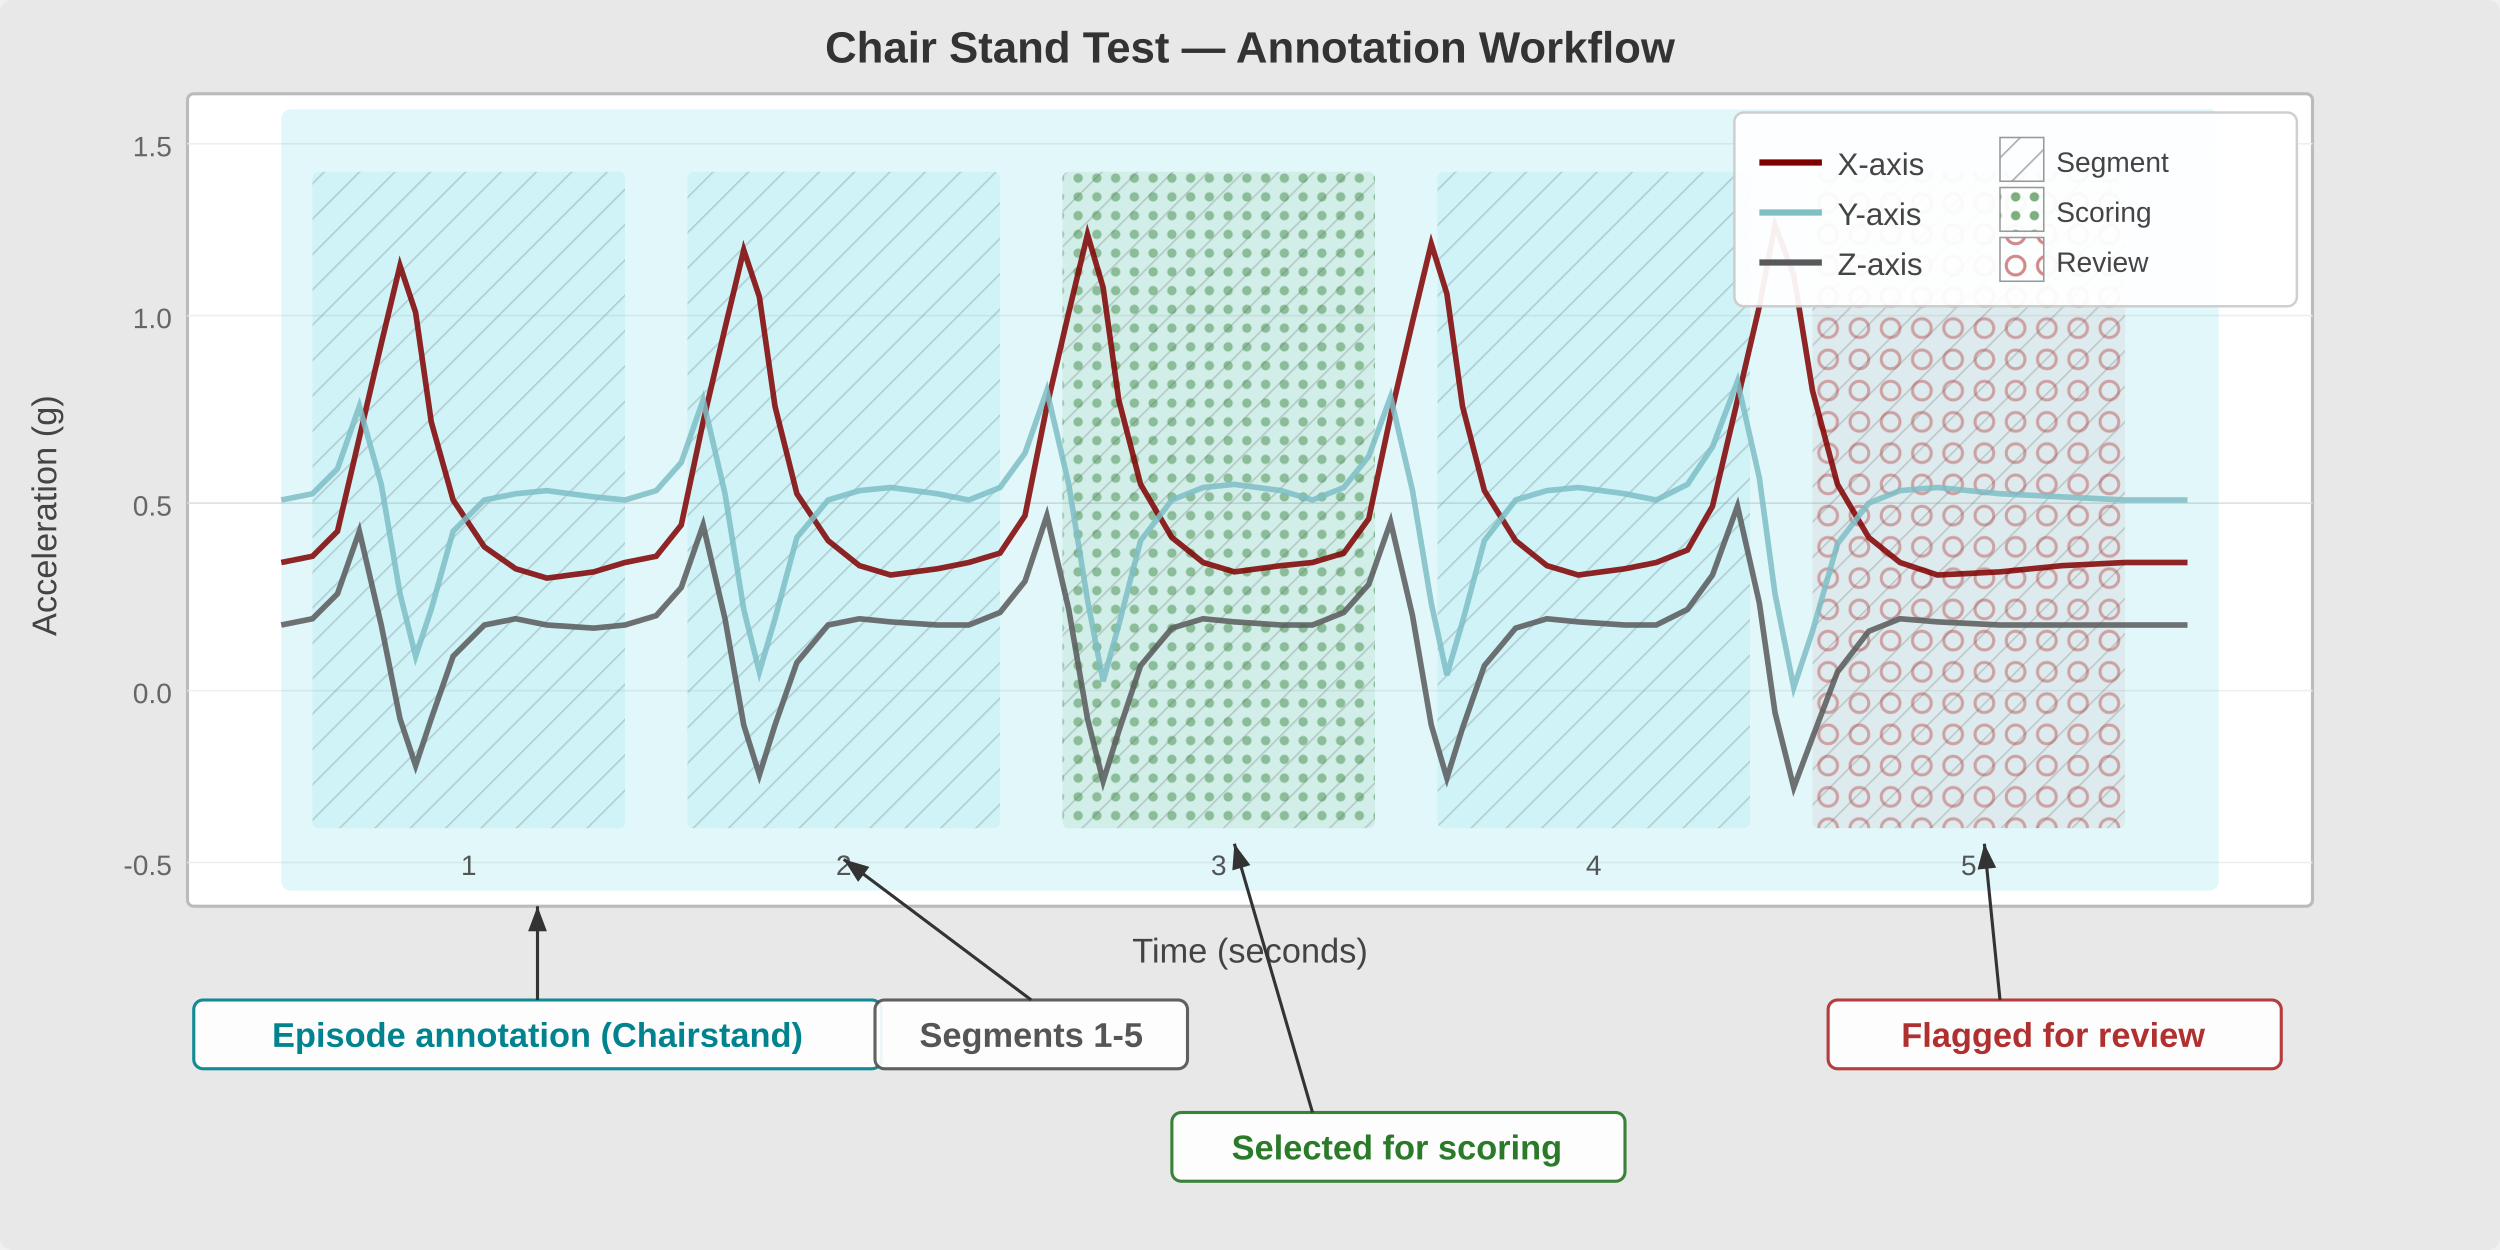
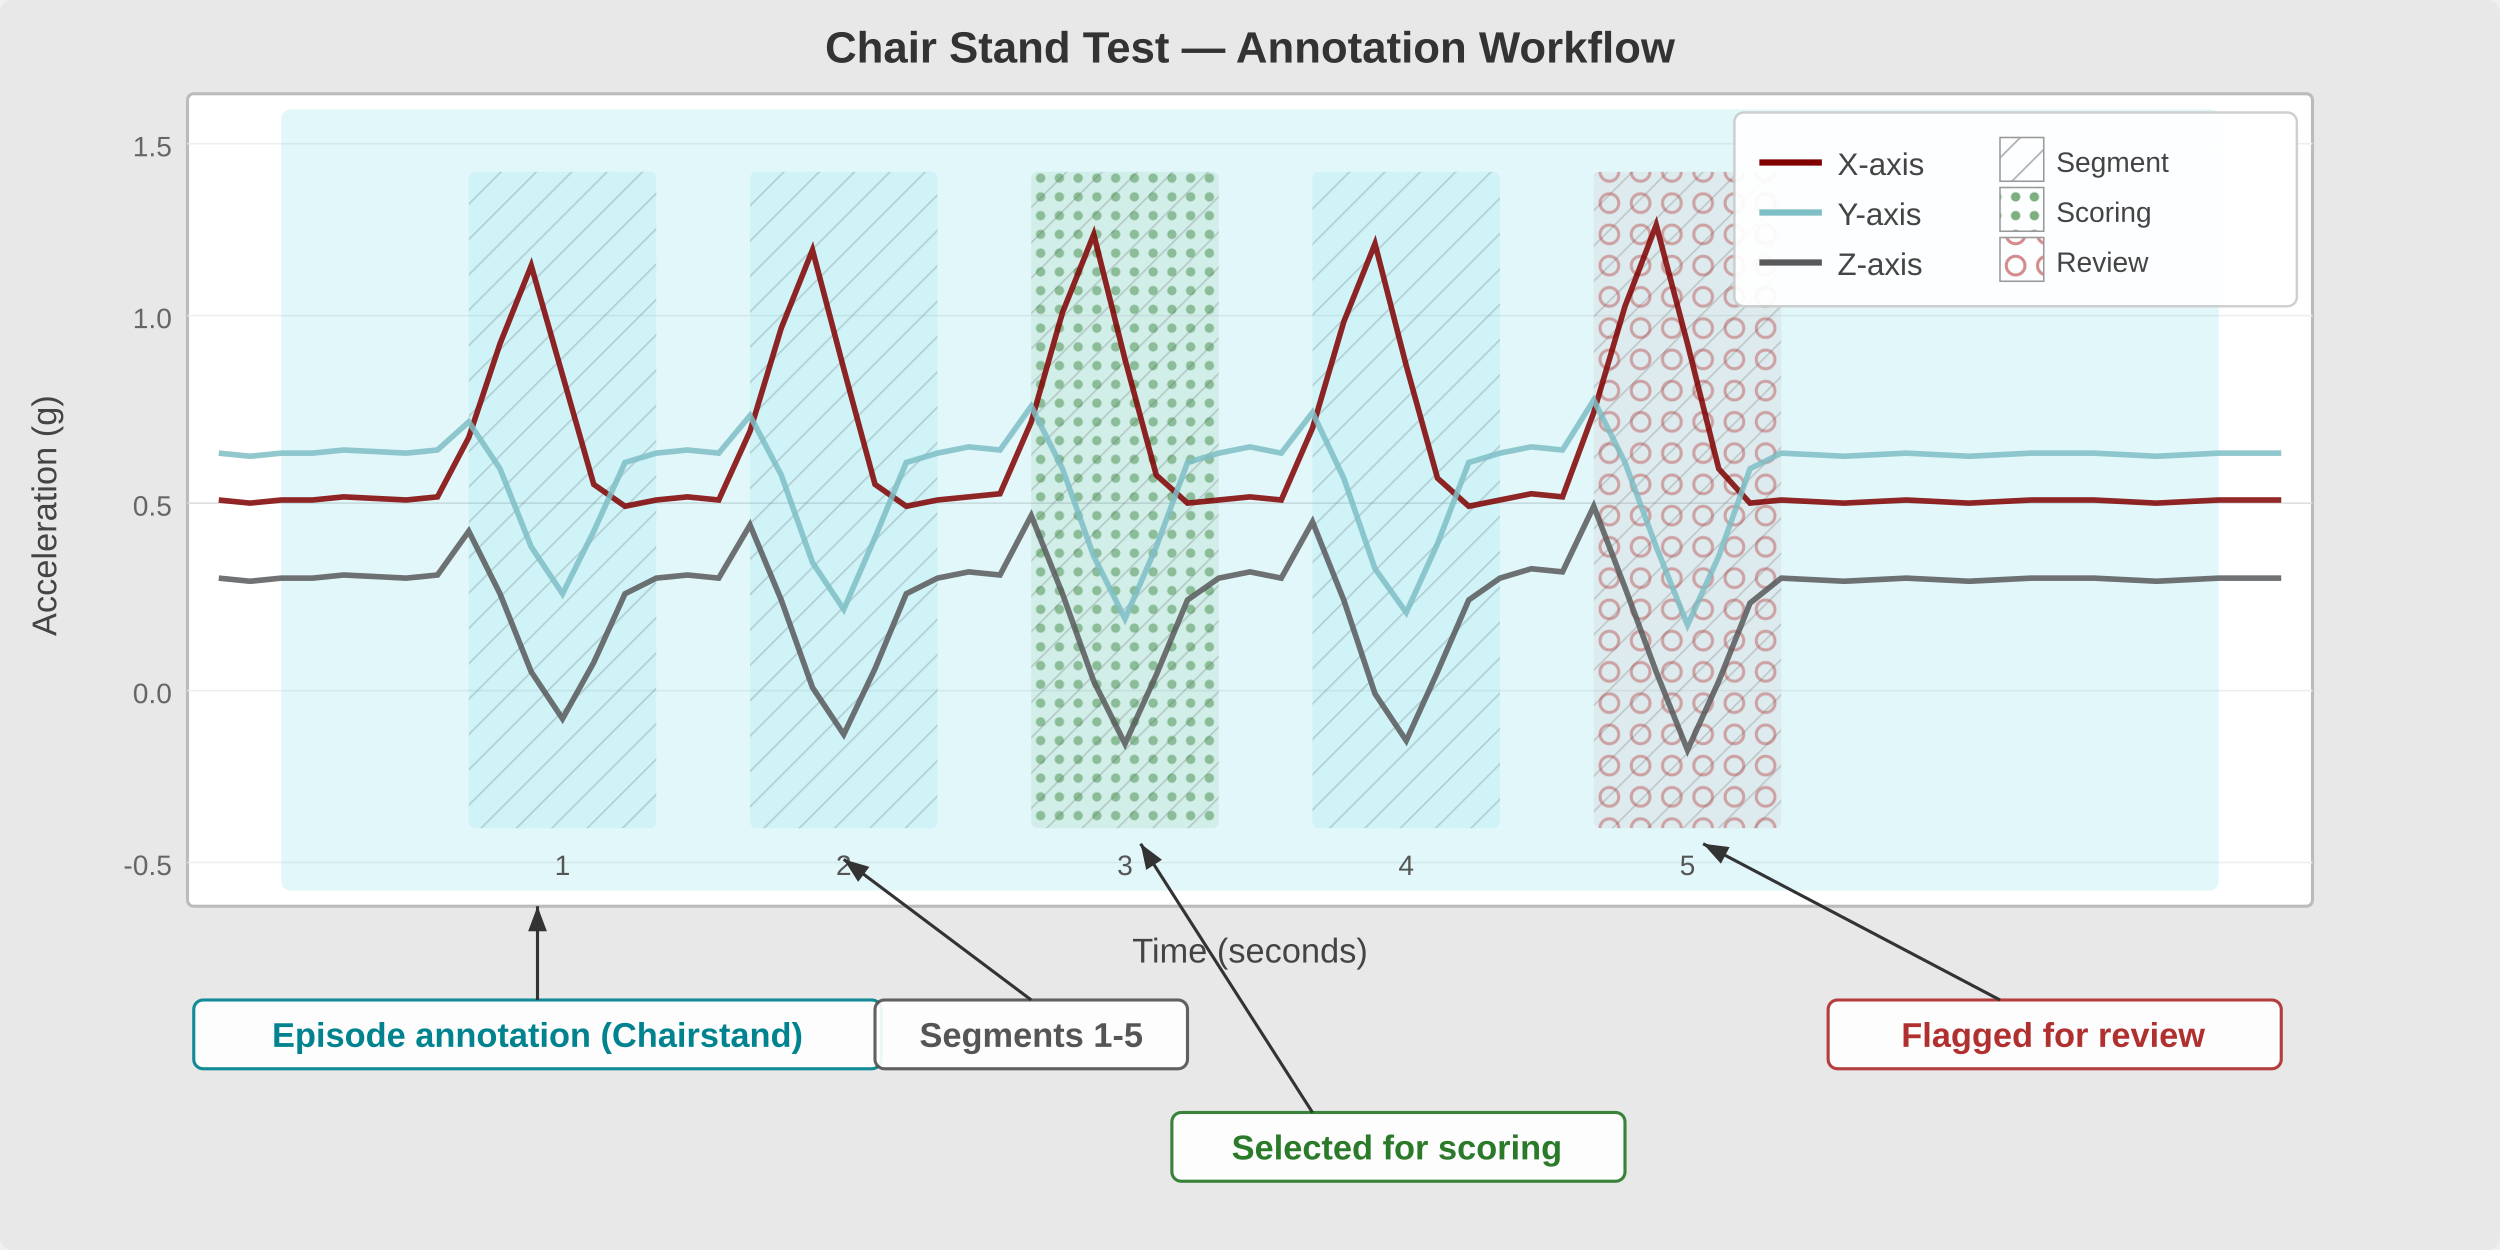
<svg xmlns="http://www.w3.org/2000/svg" width="800" height="400" viewBox="0 0 800 400">
  <defs>
    <pattern id="crosshatch" width="8" height="8" patternUnits="userSpaceOnUse" patternTransform="rotate(45)">
      <line x1="0" y1="0" x2="0" y2="8" stroke="#555" stroke-width="1" opacity="0.5" />
    </pattern>
    <pattern id="dots" width="6" height="6" patternUnits="userSpaceOnUse">
      <circle cx="3" cy="3" r="1.5" fill="#2a7a2a" opacity="0.6" />
    </pattern>
    <pattern id="rings" width="10" height="10" patternUnits="userSpaceOnUse">
      <circle cx="5" cy="5" r="3" fill="none" stroke="#b03030" stroke-width="1" opacity="0.55" />
    </pattern>
    <marker id="arrowhead" markerWidth="8" markerHeight="6" refX="8" refY="3" orient="auto">
      <path d="M0,0 L8,3 L0,6 Z" fill="#333" />
    </marker>
  </defs>
  <rect width="800" height="400" fill="#e8e8e8" rx="4" />
  <rect x="60" y="30" width="680" height="260" fill="#fff" stroke="#bbb" stroke-width="1" rx="2" />
  <text x="18" y="165" font-family="Arial, sans-serif" font-size="11" fill="#444" text-anchor="middle" transform="rotate(-90,18,165)">Acceleration (g)</text>
  <text x="400" y="308" font-family="Arial, sans-serif" font-size="11" fill="#444" text-anchor="middle">Time (seconds)</text>
  <text x="55" y="50" font-family="Arial, sans-serif" font-size="9" fill="#666" text-anchor="end">1.5</text>
  <text x="55" y="105" font-family="Arial, sans-serif" font-size="9" fill="#666" text-anchor="end">1.0</text>
  <text x="55" y="165" font-family="Arial, sans-serif" font-size="9" fill="#666" text-anchor="end">0.5</text>
  <text x="55" y="225" font-family="Arial, sans-serif" font-size="9" fill="#666" text-anchor="end">0.0</text>
  <text x="55" y="280" font-family="Arial, sans-serif" font-size="9" fill="#666" text-anchor="end">-0.5</text>
  <line x1="60" y1="46" x2="740" y2="46" stroke="#eee" stroke-width="0.5" />
  <line x1="60" y1="101" x2="740" y2="101" stroke="#eee" stroke-width="0.5" />
  <line x1="60" y1="161" x2="740" y2="161" stroke="#ddd" stroke-width="0.5" />
  <line x1="60" y1="221" x2="740" y2="221" stroke="#eee" stroke-width="0.5" />
  <line x1="60" y1="276" x2="740" y2="276" stroke="#eee" stroke-width="0.5" />
  <rect x="90" y="35" width="620" height="250" fill="#00bcd4" opacity="0.12" rx="3" />
-   <rect x="100" y="55" width="100" height="210" fill="url(#crosshatch)" opacity="0.5" rx="2" />
-   <rect x="100" y="55" width="100" height="210" fill="#00bcd4" opacity="0.08" rx="2" />
-   <rect x="220" y="55" width="100" height="210" fill="url(#crosshatch)" opacity="0.5" rx="2" />
-   <rect x="220" y="55" width="100" height="210" fill="#00bcd4" opacity="0.08" rx="2" />
-   <rect x="340" y="55" width="100" height="210" fill="url(#crosshatch)" opacity="0.5" rx="2" />
-   <rect x="340" y="55" width="100" height="210" fill="url(#dots)" opacity="0.7" rx="2" />
-   <rect x="340" y="55" width="100" height="210" fill="#2a7a2a" opacity="0.08" rx="2" />
-   <rect x="460" y="55" width="100" height="210" fill="url(#crosshatch)" opacity="0.5" rx="2" />
-   <rect x="460" y="55" width="100" height="210" fill="#00bcd4" opacity="0.08" rx="2" />
-   <rect x="580" y="55" width="100" height="210" fill="url(#crosshatch)" opacity="0.5" rx="2" />
-   <rect x="580" y="55" width="100" height="210" fill="url(#rings)" opacity="0.7" rx="2" />
-   <rect x="580" y="55" width="100" height="210" fill="#b03030" opacity="0.06" rx="2" />
-   <text x="150" y="280" font-family="Arial, sans-serif" font-size="9" fill="#555" text-anchor="middle">1</text>
+   <rect x="150" y="55" width="60" height="210" fill="url(#crosshatch)" opacity="0.5" rx="2" />
+   <rect x="150" y="55" width="60" height="210" fill="#00bcd4" opacity="0.08" rx="2" />
+   <rect x="240" y="55" width="60" height="210" fill="url(#crosshatch)" opacity="0.5" rx="2" />
+   <rect x="240" y="55" width="60" height="210" fill="#00bcd4" opacity="0.08" rx="2" />
+   <rect x="330" y="55" width="60" height="210" fill="url(#crosshatch)" opacity="0.5" rx="2" />
+   <rect x="330" y="55" width="60" height="210" fill="url(#dots)" opacity="0.7" rx="2" />
+   <rect x="330" y="55" width="60" height="210" fill="#2a7a2a" opacity="0.08" rx="2" />
+   <rect x="420" y="55" width="60" height="210" fill="url(#crosshatch)" opacity="0.5" rx="2" />
+   <rect x="420" y="55" width="60" height="210" fill="#00bcd4" opacity="0.08" rx="2" />
+   <rect x="510" y="55" width="60" height="210" fill="url(#crosshatch)" opacity="0.5" rx="2" />
+   <rect x="510" y="55" width="60" height="210" fill="url(#rings)" opacity="0.7" rx="2" />
+   <rect x="510" y="55" width="60" height="210" fill="#b03030" opacity="0.06" rx="2" />
+   <text x="180" y="280" font-family="Arial, sans-serif" font-size="9" fill="#555" text-anchor="middle">1</text>
  <text x="270" y="280" font-family="Arial, sans-serif" font-size="9" fill="#555" text-anchor="middle">2</text>
-   <text x="390" y="280" font-family="Arial, sans-serif" font-size="9" fill="#555" text-anchor="middle">3</text>
-   <text x="510" y="280" font-family="Arial, sans-serif" font-size="9" fill="#555" text-anchor="middle">4</text>
-   <text x="630" y="280" font-family="Arial, sans-serif" font-size="9" fill="#555" text-anchor="middle">5</text>
-   <polyline fill="none" stroke="#800000" stroke-width="1.8" opacity="0.85" points="     90,180     100,178 108,170 115,140 122,110 128,85 133,100 138,135 145,160 155,175 165,182 175,185 190,183     200,180     210,178 218,168 225,135 232,105 238,80 243,95 248,130 255,158 265,173 275,181 285,184 300,182     310,180     320,177 328,165 335,130 342,100 348,75 353,92 358,128 365,155 375,172 385,180 395,183 410,181     420,180     430,177 438,166 445,133 452,103 458,78 463,94 468,130 475,157 485,173 495,181 505,184 520,182     530,180     540,176 548,162 556,128 563,98 568,72 574,88 580,125 588,155 598,172 608,180 620,184 640,183     660,181 680,180 700,180   " />
-   <polyline fill="none" stroke="#7EBEC5" stroke-width="1.8" opacity="0.85" points="     90,160     100,158 108,150 115,130 122,155 128,190 133,210 138,195 145,170 155,160 165,158 175,157 190,159     200,160     210,157 218,148 225,128 232,158 238,195 243,215 248,198 255,172 265,160 275,157 285,156 300,158     310,160     320,156 328,145 335,125 342,155 348,192 353,218 358,200 365,173 375,160 385,156 395,155 410,157     420,160     430,156 438,146 445,127 452,157 458,193 463,216 468,199 475,173 485,160 495,157 505,156 520,158     530,160     540,155 548,143 556,122 563,153 568,190 574,220 580,202 588,174 598,161 608,157 620,156 640,158     660,159 680,160 700,160   " />
-   <polyline fill="none" stroke="#58595b" stroke-width="1.8" opacity="0.85" points="     90,200     100,198 108,190 115,170 122,200 128,230 133,245 138,230 145,210 155,200 165,198 175,200 190,201     200,200     210,197 218,188 225,168 232,198 238,232 243,248 248,232 255,212 265,200 275,198 285,199 300,200     310,200     320,196 328,186 335,165 342,195 348,230 353,250 358,234 365,213 375,201 385,198 395,199 410,200     420,200     430,196 438,187 445,167 452,197 458,232 463,249 468,233 475,213 485,201 495,198 505,199 520,200     530,200     540,195 548,184 556,162 563,193 568,228 574,252 580,236 588,215 598,202 608,198 620,199 640,200     660,200 680,200 700,200   " />
+   <text x="360" y="280" font-family="Arial, sans-serif" font-size="9" fill="#555" text-anchor="middle">3</text>
+   <text x="450" y="280" font-family="Arial, sans-serif" font-size="9" fill="#555" text-anchor="middle">4</text>
+   <text x="540" y="280" font-family="Arial, sans-serif" font-size="9" fill="#555" text-anchor="middle">5</text>
+   <polyline fill="none" stroke="#800000" stroke-width="1.8" opacity="0.85" points="     70,160 80,161 90,160 100,160 110,159     130,160 140,159 150,140 160,110 170,85 180,120 190,155 200,162     210,160 220,159 230,160 240,138 250,105 260,80 270,118 280,155 290,162     300,160 310,159 320,158 330,135 340,100 350,75 360,115 370,152 380,161     390,160 400,159 410,160 420,137 430,103 440,78 450,117 460,153 470,162     480,160 490,158 500,159 510,132 520,98 530,72 540,110 550,150 560,161     570,160 590,161 610,160 630,161 650,160 670,160 690,161 710,160 730,160   " />
+   <polyline fill="none" stroke="#7EBEC5" stroke-width="1.8" opacity="0.85" points="     70,145 80,146 90,145 100,145 110,144     130,145 140,144 150,135 160,150 170,175 180,190 190,170 200,148     210,145 220,144 230,145 240,133 250,152 260,180 270,195 280,172 290,148     300,145 310,143 320,144 330,130 340,150 350,178 360,198 370,175 380,148     390,145 400,143 410,145 420,132 430,153 440,182 450,196 460,174 470,148     480,145 490,143 500,144 510,128 520,148 530,175 540,200 550,178 560,150     570,145 590,146 610,145 630,146 650,145 670,145 690,146 710,145 730,145   " />
+   <polyline fill="none" stroke="#58595b" stroke-width="1.8" opacity="0.85" points="     70,185 80,186 90,185 100,185 110,184     130,185 140,184 150,170 160,190 170,215 180,230 190,212 200,190     210,185 220,184 230,185 240,168 250,192 260,220 270,235 280,214 290,190     300,185 310,183 320,184 330,165 340,190 350,218 360,238 370,216 380,192     390,185 400,183 410,185 420,167 430,192 440,222 450,237 460,215 470,192     480,185 490,182 500,183 510,162 520,188 530,215 540,240 550,218 560,193     570,185 590,186 610,185 630,186 650,185 670,185 690,186 710,185 730,185   " />
  <rect x="62" y="320" width="220" height="22" fill="#fff" stroke="#00838f" stroke-width="1" rx="3" opacity="0.92" />
  <text x="172" y="335" font-family="Arial, sans-serif" font-size="11" font-weight="bold" fill="#00838f" text-anchor="middle">Episode annotation (Chairstand)</text>
  <line x1="172" y1="320" x2="172" y2="290" stroke="#333" stroke-width="1" marker-end="url(#arrowhead)" />
  <rect x="280" y="320" width="100" height="22" fill="#fff" stroke="#555" stroke-width="1" rx="3" opacity="0.92" />
  <text x="330" y="335" font-family="Arial, sans-serif" font-size="11" font-weight="bold" fill="#555" text-anchor="middle">Segments 1-5</text>
  <line x1="330" y1="320" x2="270" y2="275" stroke="#333" stroke-width="1" marker-end="url(#arrowhead)" />
  <rect x="375" y="356" width="145" height="22" fill="#fff" stroke="#2a7a2a" stroke-width="1" rx="3" opacity="0.92" />
  <text x="447" y="371" font-family="Arial, sans-serif" font-size="11" font-weight="bold" fill="#2a7a2a" text-anchor="middle">Selected for scoring</text>
-   <line x1="420" y1="356" x2="395" y2="270" stroke="#333" stroke-width="1" marker-end="url(#arrowhead)" />
+   <line x1="420" y1="356" x2="365" y2="270" stroke="#333" stroke-width="1" marker-end="url(#arrowhead)" />
  <rect x="585" y="320" width="145" height="22" fill="#fff" stroke="#b03030" stroke-width="1" rx="3" opacity="0.92" />
  <text x="657" y="335" font-family="Arial, sans-serif" font-size="11" font-weight="bold" fill="#b03030" text-anchor="middle">Flagged for review</text>
-   <line x1="640" y1="320" x2="635" y2="270" stroke="#333" stroke-width="1" marker-end="url(#arrowhead)" />
+   <line x1="640" y1="320" x2="545" y2="270" stroke="#333" stroke-width="1" marker-end="url(#arrowhead)" />
  <rect x="555" y="36" width="180" height="62" fill="#fff" stroke="#ccc" stroke-width="0.8" rx="3" opacity="0.93" />
  <line x1="563" y1="52" x2="583" y2="52" stroke="#800000" stroke-width="2" />
  <text x="588" y="56" font-family="Arial, sans-serif" font-size="10" fill="#444">X-axis</text>
  <line x1="563" y1="68" x2="583" y2="68" stroke="#7EBEC5" stroke-width="2" />
  <text x="588" y="72" font-family="Arial, sans-serif" font-size="10" fill="#444">Y-axis</text>
  <line x1="563" y1="84" x2="583" y2="84" stroke="#58595b" stroke-width="2" />
  <text x="588" y="88" font-family="Arial, sans-serif" font-size="10" fill="#444">Z-axis</text>
  <rect x="640" y="44" width="14" height="14" fill="url(#crosshatch)" stroke="#999" stroke-width="0.5" />
  <text x="658" y="55" font-family="Arial, sans-serif" font-size="9" fill="#444">Segment</text>
  <rect x="640" y="60" width="14" height="14" fill="url(#dots)" stroke="#999" stroke-width="0.5" />
  <text x="658" y="71" font-family="Arial, sans-serif" font-size="9" fill="#444">Scoring</text>
  <rect x="640" y="76" width="14" height="14" fill="url(#rings)" stroke="#999" stroke-width="0.5" />
  <text x="658" y="87" font-family="Arial, sans-serif" font-size="9" fill="#444">Review</text>
  <text x="400" y="20" font-family="Arial, sans-serif" font-size="14" font-weight="bold" fill="#333" text-anchor="middle">Chair Stand Test — Annotation Workflow</text>
</svg>
